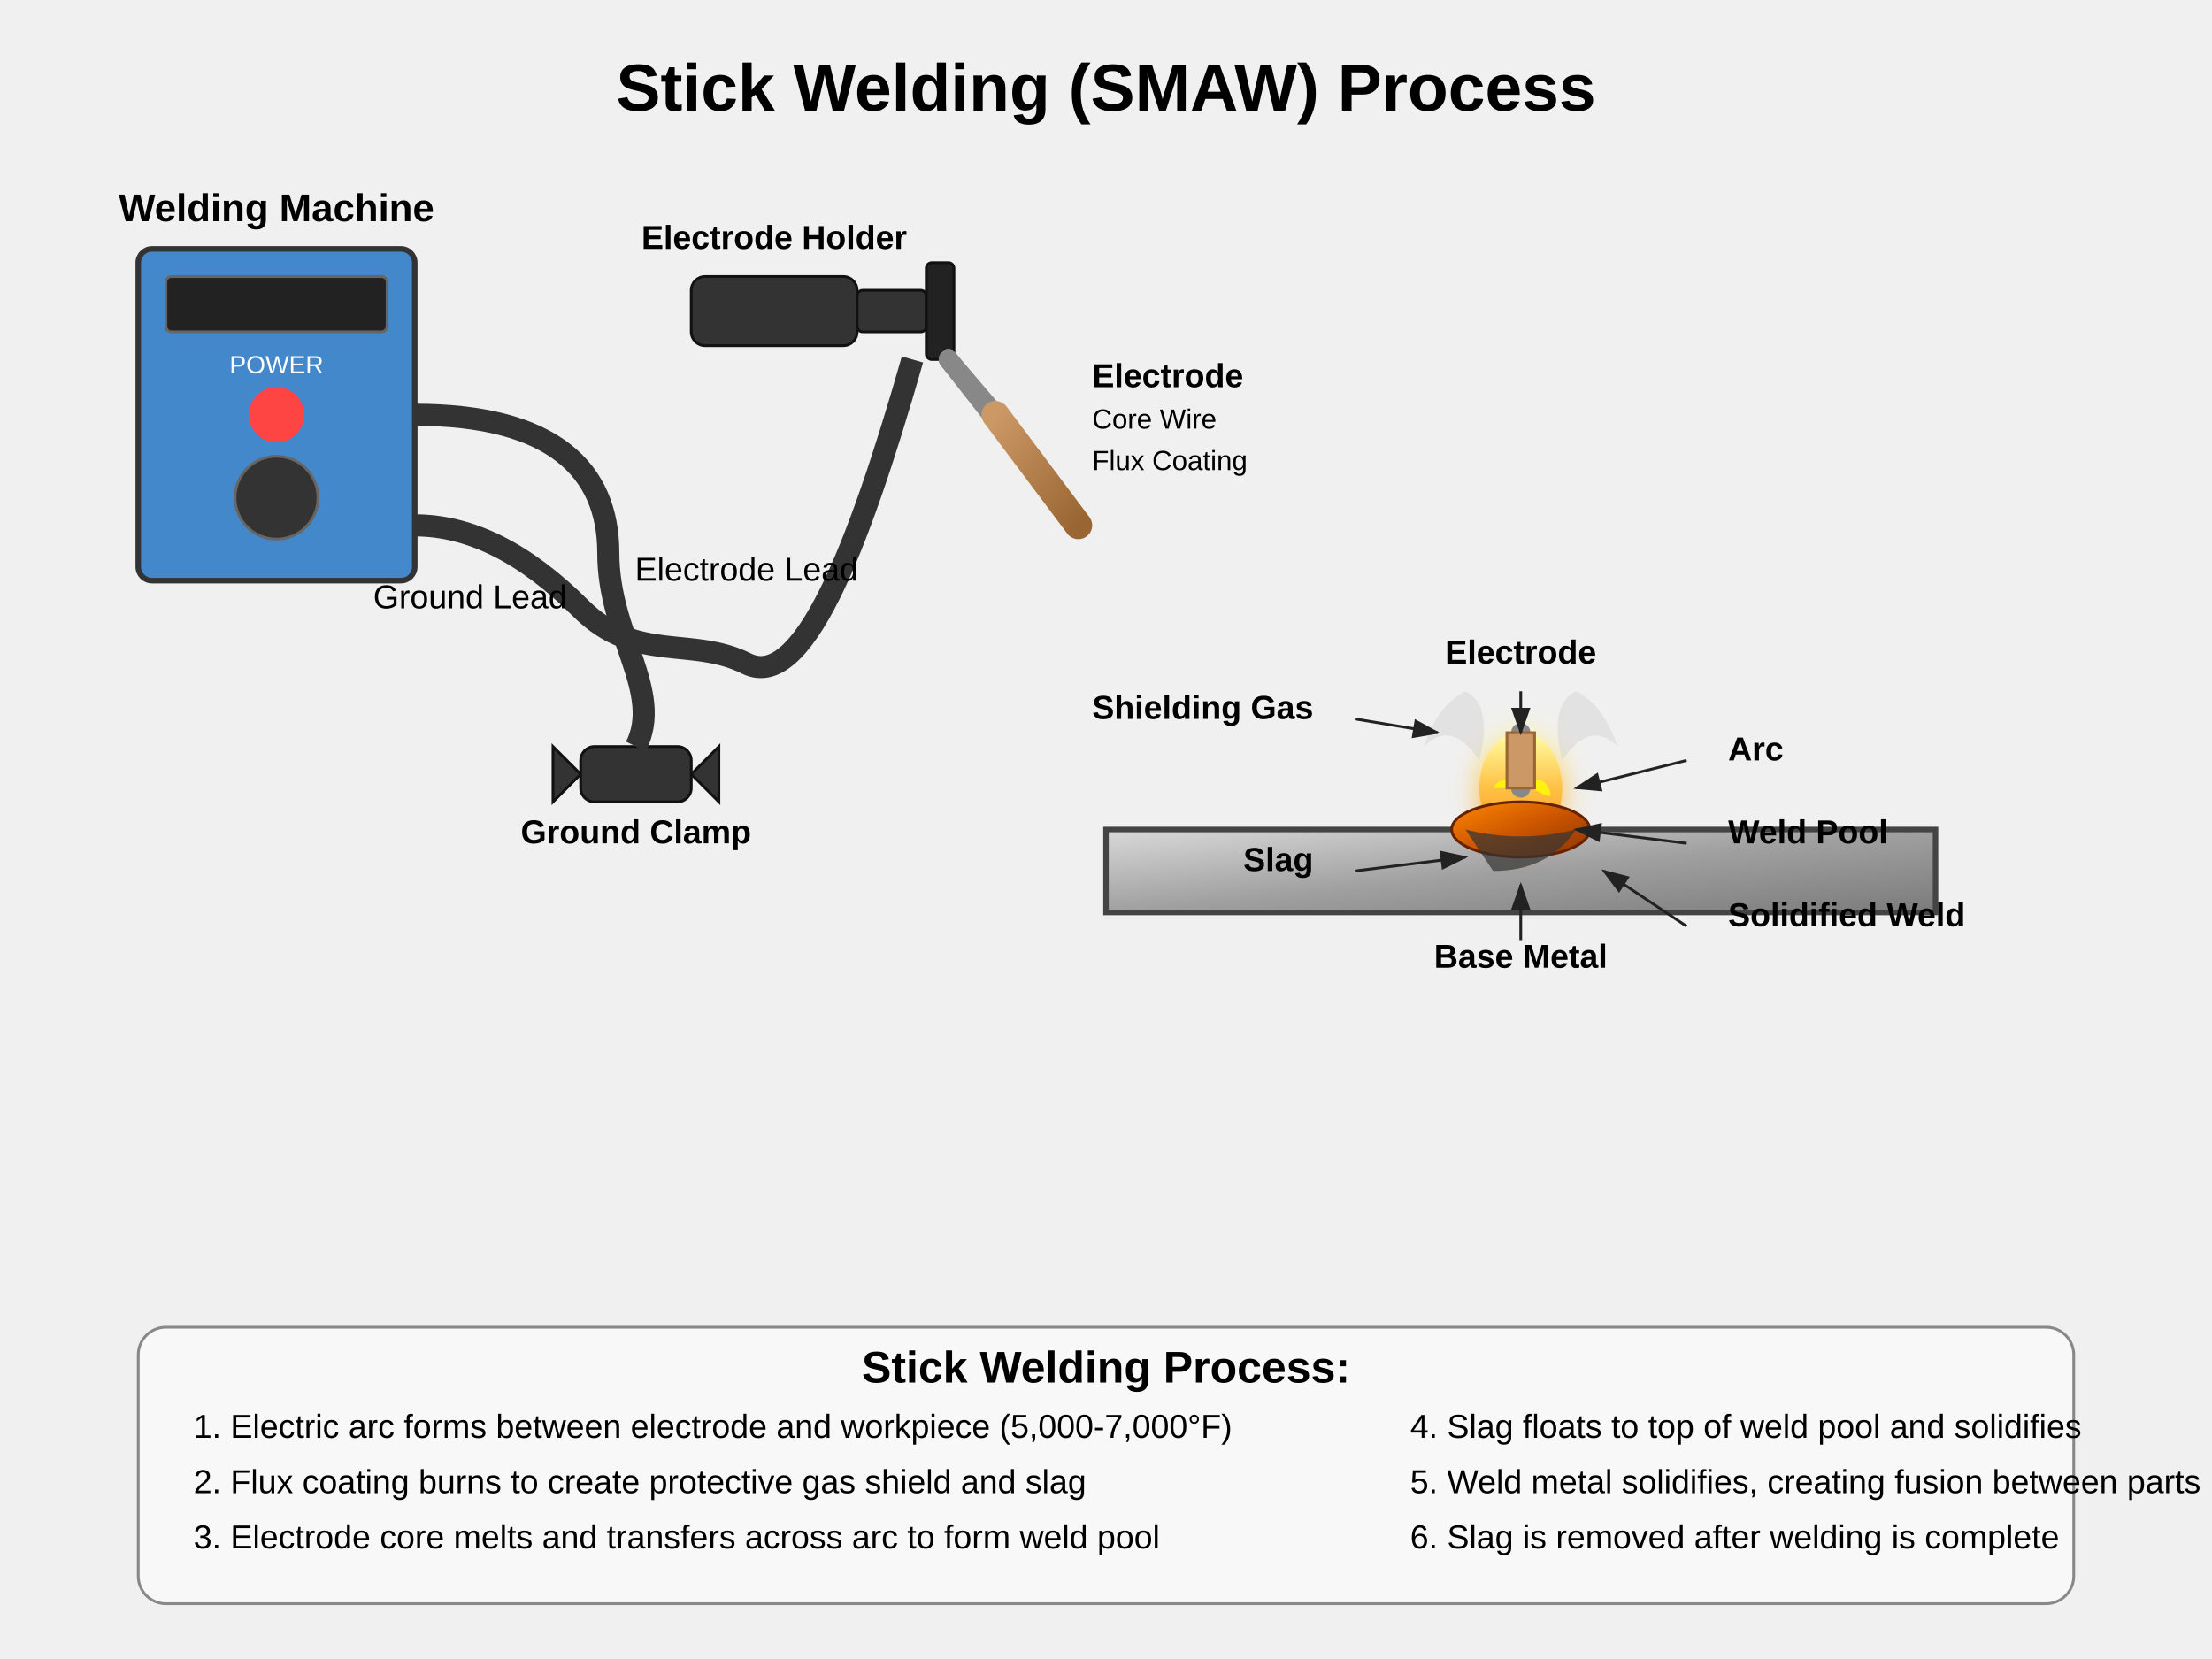
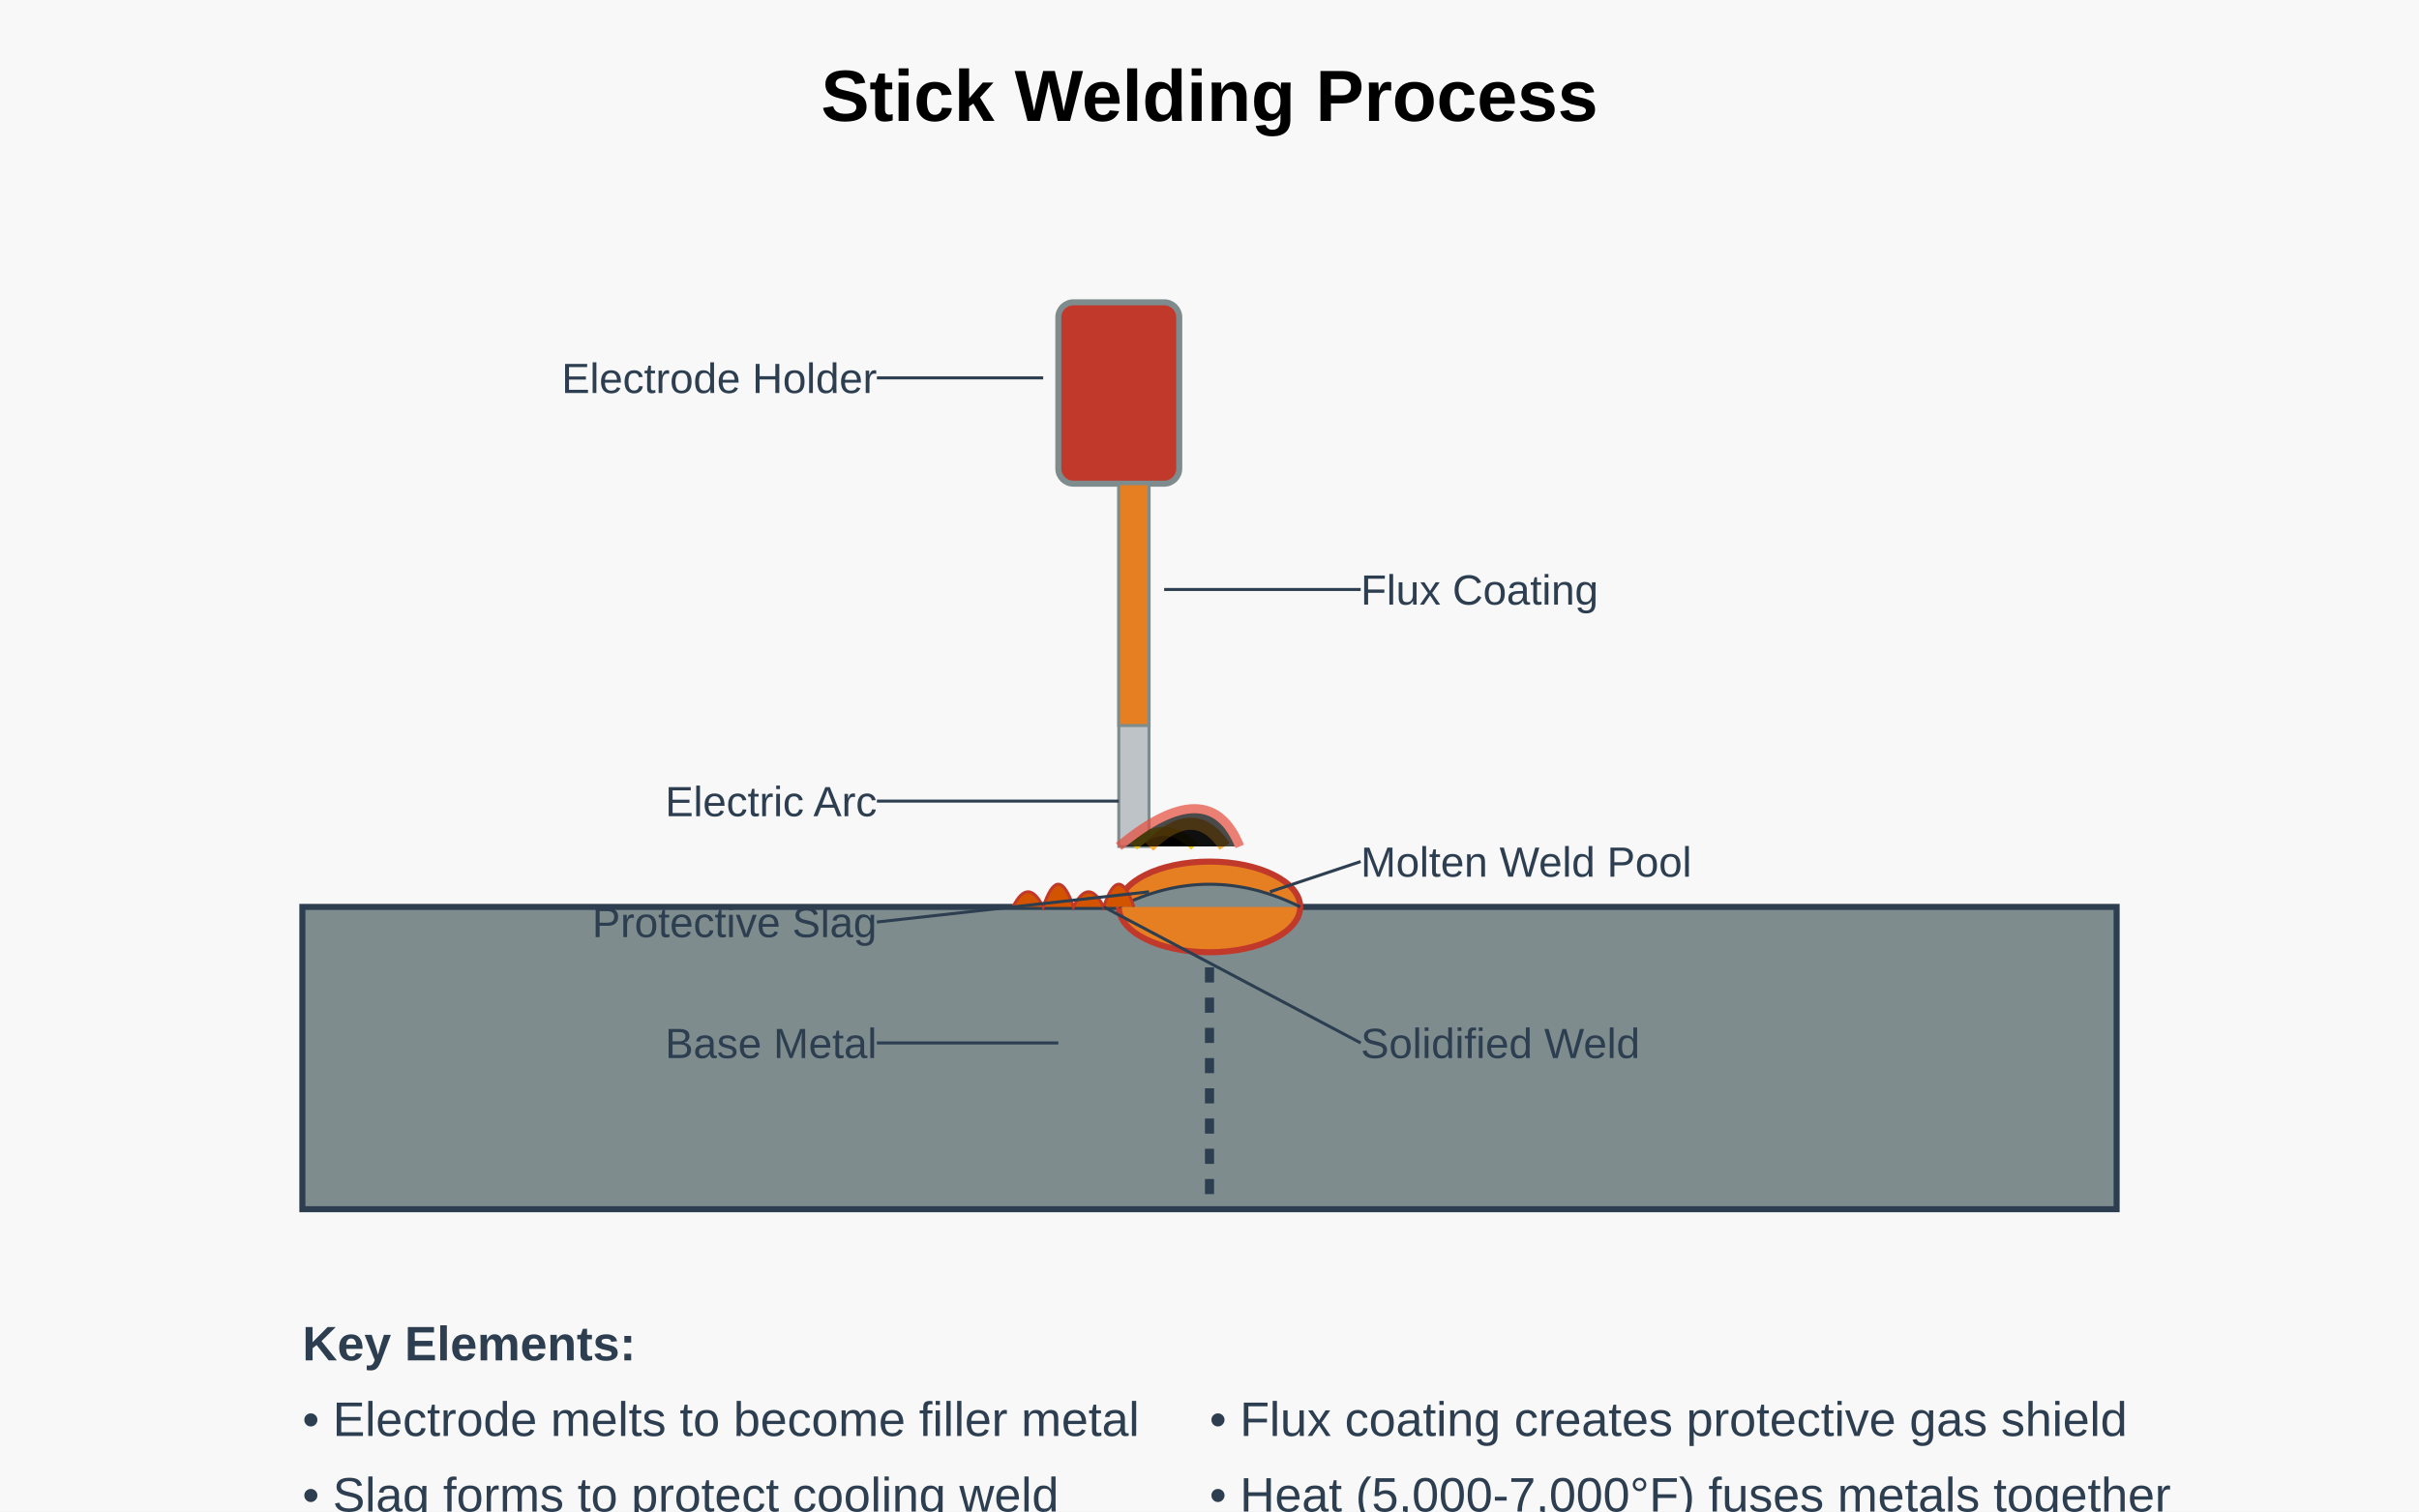
- <svg xmlns="http://www.w3.org/2000/svg" width="800" height="600">
-   <defs>
-     <linearGradient id="metalGradient" x1="0%" y1="0%" x2="100%" y2="100%">
-       <stop offset="0%" stop-color="#d9d9d9" />
-       <stop offset="50%" stop-color="#a0a0a0" />
-       <stop offset="100%" stop-color="#7b7b7b" />
-     </linearGradient>
-     <linearGradient id="arcGradient" x1="0%" y1="0%" x2="0%" y2="100%">
-       <stop offset="0%" stop-color="#ffff99" />
-       <stop offset="50%" stop-color="#ffbb33" />
-       <stop offset="100%" stop-color="#ff8800" />
-     </linearGradient>
-     <linearGradient id="weldPoolGradient" x1="0%" y1="0%" x2="100%" y2="100%">
-       <stop offset="0%" stop-color="#ff8800" />
-       <stop offset="50%" stop-color="#cc5500" />
-       <stop offset="100%" stop-color="#883300" />
-     </linearGradient>
-     <linearGradient id="fluxGradient" x1="0%" y1="0%" x2="100%" y2="100%">
-       <stop offset="0%" stop-color="#cc9966" />
-       <stop offset="100%" stop-color="#996633" />
-     </linearGradient>
-     <filter id="arcGlow" x="-50%" y="-50%" width="200%" height="200%">
-       <feGaussianBlur stdDeviation="5" result="blur" />
-       <feComposite in="SourceGraphic" in2="blur" operator="over" />
-     </filter>
-     <marker id="arrowhead" markerWidth="10" markerHeight="7" refX="9" refY="3.5" orient="auto">
-       <polygon points="0 0, 10 3.5, 0 7" fill="#222" />
-     </marker>
-   </defs>
-   <text x="400" y="40" font-family="Arial, sans-serif" font-size="24" text-anchor="middle" font-weight="bold">Stick Welding (SMAW) Process</text>
-   <g transform="translate(150, 140)">
-     <rect x="-100" y="-50" width="100" height="120" rx="5" ry="5" fill="#4488cc" stroke="#333" stroke-width="2" />
-     <rect x="-90" y="-40" width="80" height="20" rx="2" ry="2" fill="#222" stroke="#666" />
-     <circle cx="-50" cy="10" r="10" fill="#ff4444" />
-     <circle cx="-50" cy="40" r="15" fill="#333" stroke="#666" />
-     <text x="-50" y="-5" font-family="Arial, sans-serif" font-size="9" text-anchor="middle" fill="white">POWER</text>
-     <text x="-50" y="-60" font-family="Arial, sans-serif" font-size="14" font-weight="bold" text-anchor="middle">Welding Machine</text>
-     <rect x="100" y="-40" width="60" height="25" rx="5" ry="5" fill="#333" stroke="#111" />
-     <rect x="160" y="-35" width="25" height="15" rx="2" ry="2" fill="#333" stroke="#111" />
-     <rect x="185" y="-45" width="10" height="35" rx="2" ry="2" fill="#222" stroke="#111" />
-     <text x="130" y="-50" font-family="Arial, sans-serif" font-size="12" font-weight="bold" text-anchor="middle">Electrode Holder</text>
-     <line x1="193" y1="-10" x2="240" y2="50" stroke="#888" stroke-width="7" stroke-linecap="round" />
-     <line x1="193" y1="-10" x2="210" y2="10" stroke="#888" stroke-width="7" stroke-linecap="round" />
-     <line x1="210" y1="10" x2="240" y2="50" stroke="url(#fluxGradient)" stroke-width="10" stroke-linecap="round" />
-     <text x="245" y="0" font-family="Arial, sans-serif" font-size="12" font-weight="bold" text-anchor="start">Electrode</text>
-     <text x="245" y="15" font-family="Arial, sans-serif" font-size="10" text-anchor="start">Core Wire</text>
-     <text x="245" y="30" font-family="Arial, sans-serif" font-size="10" text-anchor="start">Flux Coating</text>
-     <rect x="60" y="130" width="40" height="20" rx="5" ry="5" fill="#333" stroke="#111" />
-     <path d="M 60 140 L 50 130 L 50 150 L 60 140" fill="#333" stroke="#111" />
-     <path d="M 100 140 L 110 130 L 110 150 L 100 140" fill="#333" stroke="#111" />
-     <text x="80" y="165" font-family="Arial, sans-serif" font-size="12" font-weight="bold" text-anchor="middle">Ground Clamp</text>
-     <path d="M 0 10 C 50 10, 70 30, 70 60 C 70 90, 90 110, 80 130" fill="none" stroke="#333" stroke-width="8" />
-     <path d="M 0 50 C 20 50, 40 60, 60 80 C 80 100, 100 90, 120 100 C 140 110, 160 60, 180 -10" fill="none" stroke="#333" stroke-width="8" />
-     <text x="20" y="80" font-family="Arial, sans-serif" font-size="12" text-anchor="middle">Ground Lead</text>
-     <text x="120" y="70" font-family="Arial, sans-serif" font-size="12" text-anchor="middle">Electrode Lead</text>
+ <svg xmlns="http://www.w3.org/2000/svg" viewBox="0 0 800 500">
+   <rect width="800" height="500" fill="#f8f8f8" />
+   <text x="400" y="40" font-family="Arial, sans-serif" font-size="24" font-weight="bold" text-anchor="middle">Stick Welding Process</text>
+   <rect x="100" y="300" width="600" height="100" fill="#7f8c8d" stroke="#2c3e50" stroke-width="2" />
+   <path d="M 400,300 L 400,400" stroke="#2c3e50" stroke-width="3" stroke-dasharray="5,5" />
+   <g id="electrode-assembly">
+     <rect x="350" y="100" width="40" height="60" rx="5" ry="5" fill="#c0392b" stroke="#7f8c8d" stroke-width="2" />
+     <rect id="electrode" x="370" y="160" width="10" height="120" fill="#bdc3c7" stroke="#7f8c8d" stroke-width="1" />
+     <rect x="370" y="160" width="10" height="80" fill="#e67e22" stroke="#7f8c8d" stroke-width="1" />
  </g>
-   <g transform="translate(550, 300)">
-     <rect x="-150" y="0" width="300" height="30" fill="url(#metalGradient)" stroke="#444" stroke-width="2" />
-     <ellipse cx="0" cy="-15" rx="15" ry="20" fill="url(#arcGradient)" filter="url(#arcGlow)" opacity="0.9" />
-     <path d="M 0 -15 C -5 -5, 5 -25, 10 -15 C 15 -5, -5 -25, -10 -15 Z" fill="yellow" opacity="0.8" />
-     <line x1="0" y1="-35" x2="0" y2="-15" stroke="#888" stroke-width="7" stroke-linecap="round" />
-     <rect x="-5" y="-35" width="10" height="20" fill="#cc9966" stroke="#996633" stroke-width="1" />
-     <ellipse cx="0" cy="0" rx="25" ry="10" fill="url(#weldPoolGradient)" stroke="#662200" stroke-width="1" />
-     <path d="M -20 0 Q 0 5 20 0 Q 10 15 -10 15 Z" fill="#333" opacity="0.7" />
-     <path d="M -15 -25 Q -25 -40 -35 -30 Q -30 -45 -20 -50 Q -10 -45 -15 -25 Z" fill="#cccccc" opacity="0.4" />
-     <path d="M 15 -25 Q 25 -40 35 -30 Q 30 -45 20 -50 Q 10 -45 15 -25 Z" fill="#cccccc" opacity="0.4" />
-     <text x="75" y="-25" font-family="Arial, sans-serif" font-size="12" font-weight="bold" text-anchor="start">Arc</text>
-     <line x1="60" y1="-25" x2="20" y2="-15" stroke="#222" stroke-width="1" marker-end="url(#arrowhead)" />
-     <text x="75" y="5" font-family="Arial, sans-serif" font-size="12" font-weight="bold" text-anchor="start">Weld Pool</text>
-     <line x1="60" y1="5" x2="20" y2="0" stroke="#222" stroke-width="1" marker-end="url(#arrowhead)" />
-     <text x="75" y="35" font-family="Arial, sans-serif" font-size="12" font-weight="bold" text-anchor="start">Solidified Weld</text>
-     <line x1="60" y1="35" x2="30" y2="15" stroke="#222" stroke-width="1" marker-end="url(#arrowhead)" />
-     <text x="-75" y="-40" font-family="Arial, sans-serif" font-size="12" font-weight="bold" text-anchor="end">Shielding Gas</text>
-     <line x1="-60" y1="-40" x2="-30" y2="-35" stroke="#222" stroke-width="1" marker-end="url(#arrowhead)" />
-     <text x="-75" y="15" font-family="Arial, sans-serif" font-size="12" font-weight="bold" text-anchor="end">Slag</text>
-     <line x1="-60" y1="15" x2="-20" y2="10" stroke="#222" stroke-width="1" marker-end="url(#arrowhead)" />
-     <text x="0" y="-60" font-family="Arial, sans-serif" font-size="12" font-weight="bold" text-anchor="middle">Electrode</text>
-     <line x1="0" y1="-50" x2="0" y2="-35" stroke="#222" stroke-width="1" marker-end="url(#arrowhead)" />
-     <text x="0" y="50" font-family="Arial, sans-serif" font-size="12" font-weight="bold" text-anchor="middle">Base Metal</text>
-     <line x1="0" y1="40" x2="0" y2="20" stroke="#222" stroke-width="1" marker-end="url(#arrowhead)" />
+   <ellipse id="puddle" cx="400" cy="300" rx="30" ry="15" fill="#e67e22" stroke="#c0392b" stroke-width="2">
+     <animate attributeName="rx" values="25;30;28;32;25" dur="2s" repeatCount="indefinite" />
+     <animate attributeName="ry" values="12;15;13;16;12" dur="2s" repeatCount="indefinite" />
+   </ellipse>
+   <g id="arc-group">
+     <path id="arc1" d="M 375,280 Q 385,270 395,280" stroke="#f1c40f" stroke-width="3" opacity="0.9">
+       <animate attributeName="d" values="M 375,280 Q 385,270 395,280; M 375,280 Q 390,265 395,280; M 375,280 Q 380,268 395,280; M 375,280 Q 388,273 395,280; M 375,280 Q 385,270 395,280" dur="0.5s" repeatCount="indefinite" />
+     </path>
+     <path id="arc2" d="M 380,280 Q 395,265 405,280" stroke="#f39c12" stroke-width="4" opacity="0.8">
+       <animate attributeName="d" values="M 380,280 Q 395,265 405,280; M 380,280 Q 400,260 405,280; M 380,280 Q 390,263 405,280; M 380,280 Q 398,268 405,280; M 380,280 Q 395,265 405,280" dur="0.4s" repeatCount="indefinite" />
+     </path>
+     <path id="arc3" d="M 370,280 Q 400,255 410,280" stroke="#e74c3c" stroke-width="3" opacity="0.7">
+       <animate attributeName="d" values="M 370,280 Q 400,255 410,280; M 370,280 Q 405,250 410,280; M 370,280 Q 395,253 410,280; M 370,280 Q 403,258 410,280; M 370,280 Q 400,255 410,280" dur="0.3s" repeatCount="indefinite" />
+     </path>
  </g>
-   <g transform="translate(400, 480)">
-     <rect x="-350" y="0" width="700" height="100" fill="#f8f8f8" stroke="#888" stroke-width="1" rx="10" ry="10" />
-     <text x="0" y="20" font-family="Arial, sans-serif" font-size="16" text-anchor="middle" font-weight="bold">Stick Welding Process:</text>
-     <text x="-330" y="40" font-family="Arial, sans-serif" font-size="12" text-anchor="start">1. Electric arc forms between electrode and workpiece (5,000-7,000°F)</text>
-     <text x="-330" y="60" font-family="Arial, sans-serif" font-size="12" text-anchor="start">2. Flux coating burns to create protective gas shield and slag</text>
-     <text x="-330" y="80" font-family="Arial, sans-serif" font-size="12" text-anchor="start">3. Electrode core melts and transfers across arc to form weld pool</text>
-     <text x="110" y="40" font-family="Arial, sans-serif" font-size="12" text-anchor="start">4. Slag floats to top of weld pool and solidifies</text>
-     <text x="110" y="60" font-family="Arial, sans-serif" font-size="12" text-anchor="start">5. Weld metal solidifies, creating fusion between parts</text>
-     <text x="110" y="80" font-family="Arial, sans-serif" font-size="12" text-anchor="start">6. Slag is removed after welding is complete</text>
+   <path id="slag" d="M 370,300 Q 400,285 430,300" fill="#7f8c8d" stroke="#2c3e50" stroke-width="1" />
+   <path id="bead" d="M 335,300 Q 340,290 345,300 Q 350,285 355,300 Q 360,290 365,300 Q 370,285 375,300" fill="#d35400" stroke="#c0392b" stroke-width="1" />
+   <g font-family="Arial, sans-serif" font-size="14" fill="#2c3e50">
+     <text x="290" y="130" text-anchor="end">Electrode Holder</text>
+     <line x1="290" y1="125" x2="345" y2="125" stroke="#2c3e50" stroke-width="1" />
+     <text x="450" y="200" text-anchor="start">Flux Coating</text>
+     <line x1="450" y1="195" x2="385" y2="195" stroke="#2c3e50" stroke-width="1" />
+     <text x="290" y="270" text-anchor="end">Electric Arc</text>
+     <line x1="290" y1="265" x2="370" y2="265" stroke="#2c3e50" stroke-width="1" />
+     <text x="450" y="290" text-anchor="start">Molten Weld Pool</text>
+     <line x1="450" y1="285" x2="420" y2="295" stroke="#2c3e50" stroke-width="1" />
+     <text x="290" y="310" text-anchor="end">Protective Slag</text>
+     <line x1="290" y1="305" x2="380" y2="295" stroke="#2c3e50" stroke-width="1" />
+     <text x="290" y="350" text-anchor="end">Base Metal</text>
+     <line x1="290" y1="345" x2="350" y2="345" stroke="#2c3e50" stroke-width="1" />
+     <text x="450" y="350" text-anchor="start">Solidified Weld</text>
+     <line x1="450" y1="345" x2="365" y2="300" stroke="#2c3e50" stroke-width="1" />
+   </g>
+   <g font-family="Arial, sans-serif" font-size="16" fill="#2c3e50">
+     <text x="100" y="450" font-weight="bold">Key Elements:</text>
+     <text x="100" y="475">• Electrode melts to become filler metal</text>
+     <text x="400" y="475">• Flux coating creates protective gas shield</text>
+     <text x="100" y="500">• Slag forms to protect cooling weld</text>
+     <text x="400" y="500">• Heat (5,000-7,000°F) fuses metals together</text>
  </g>
</svg>
